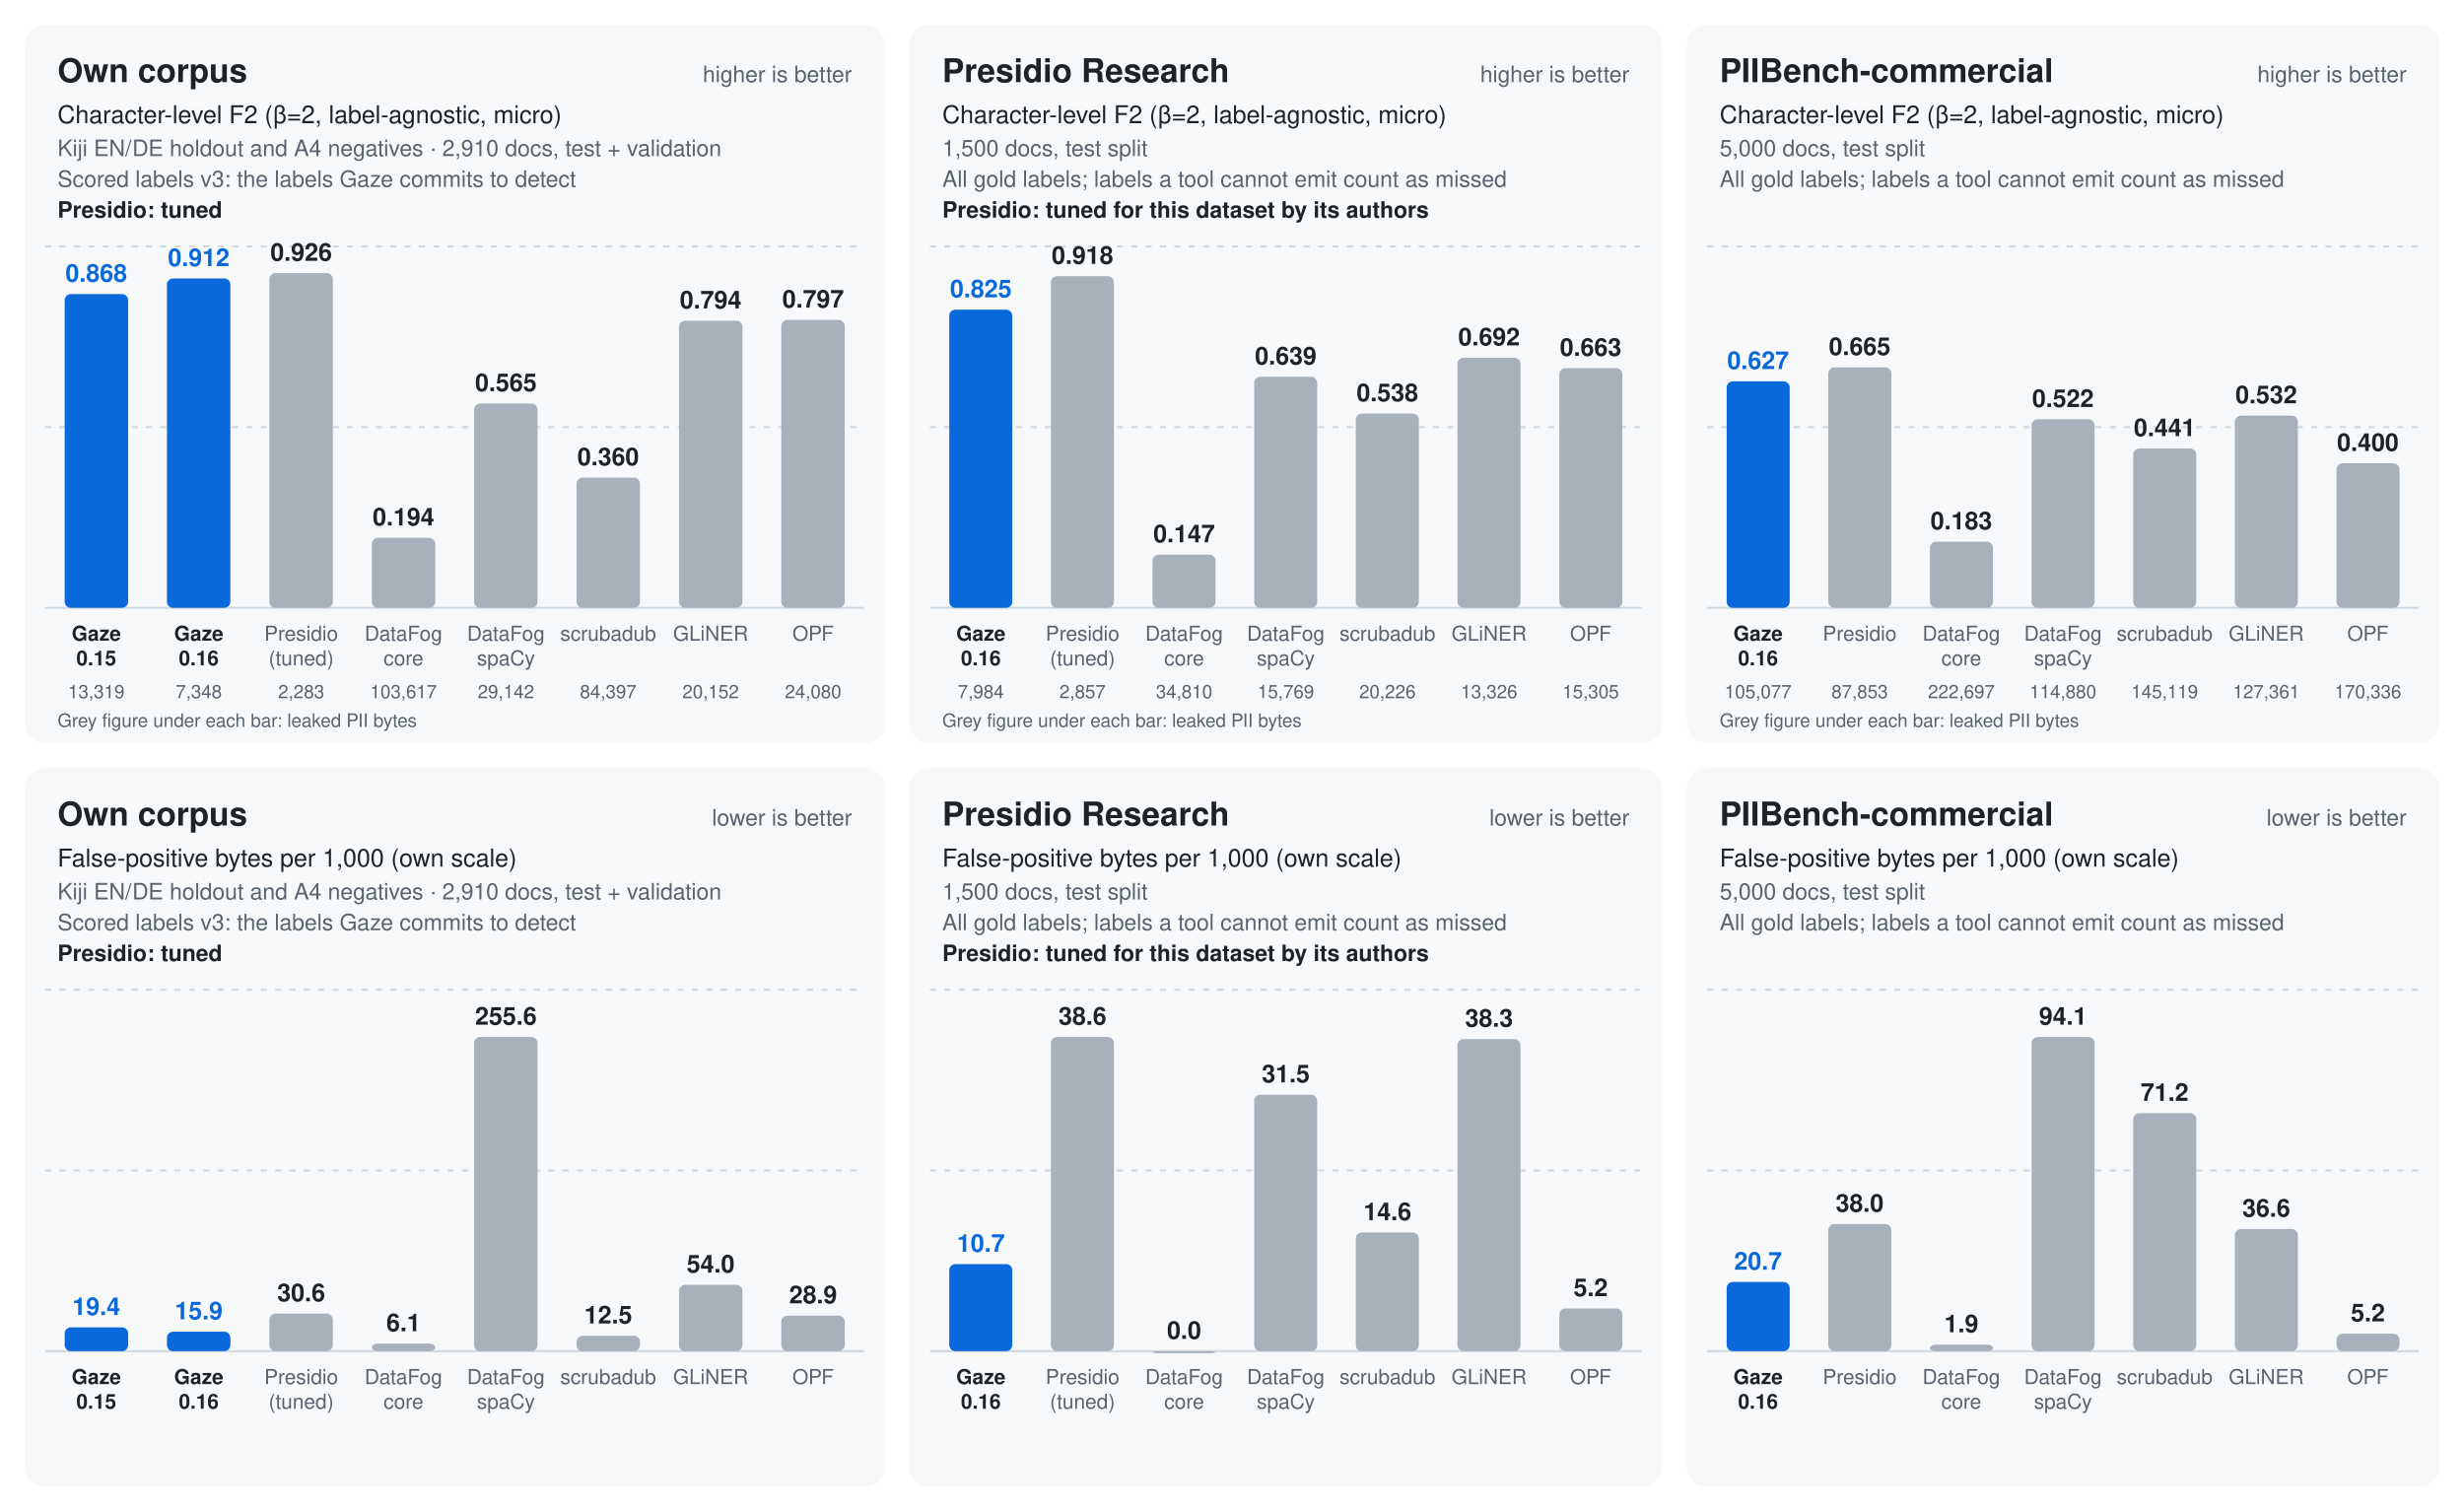
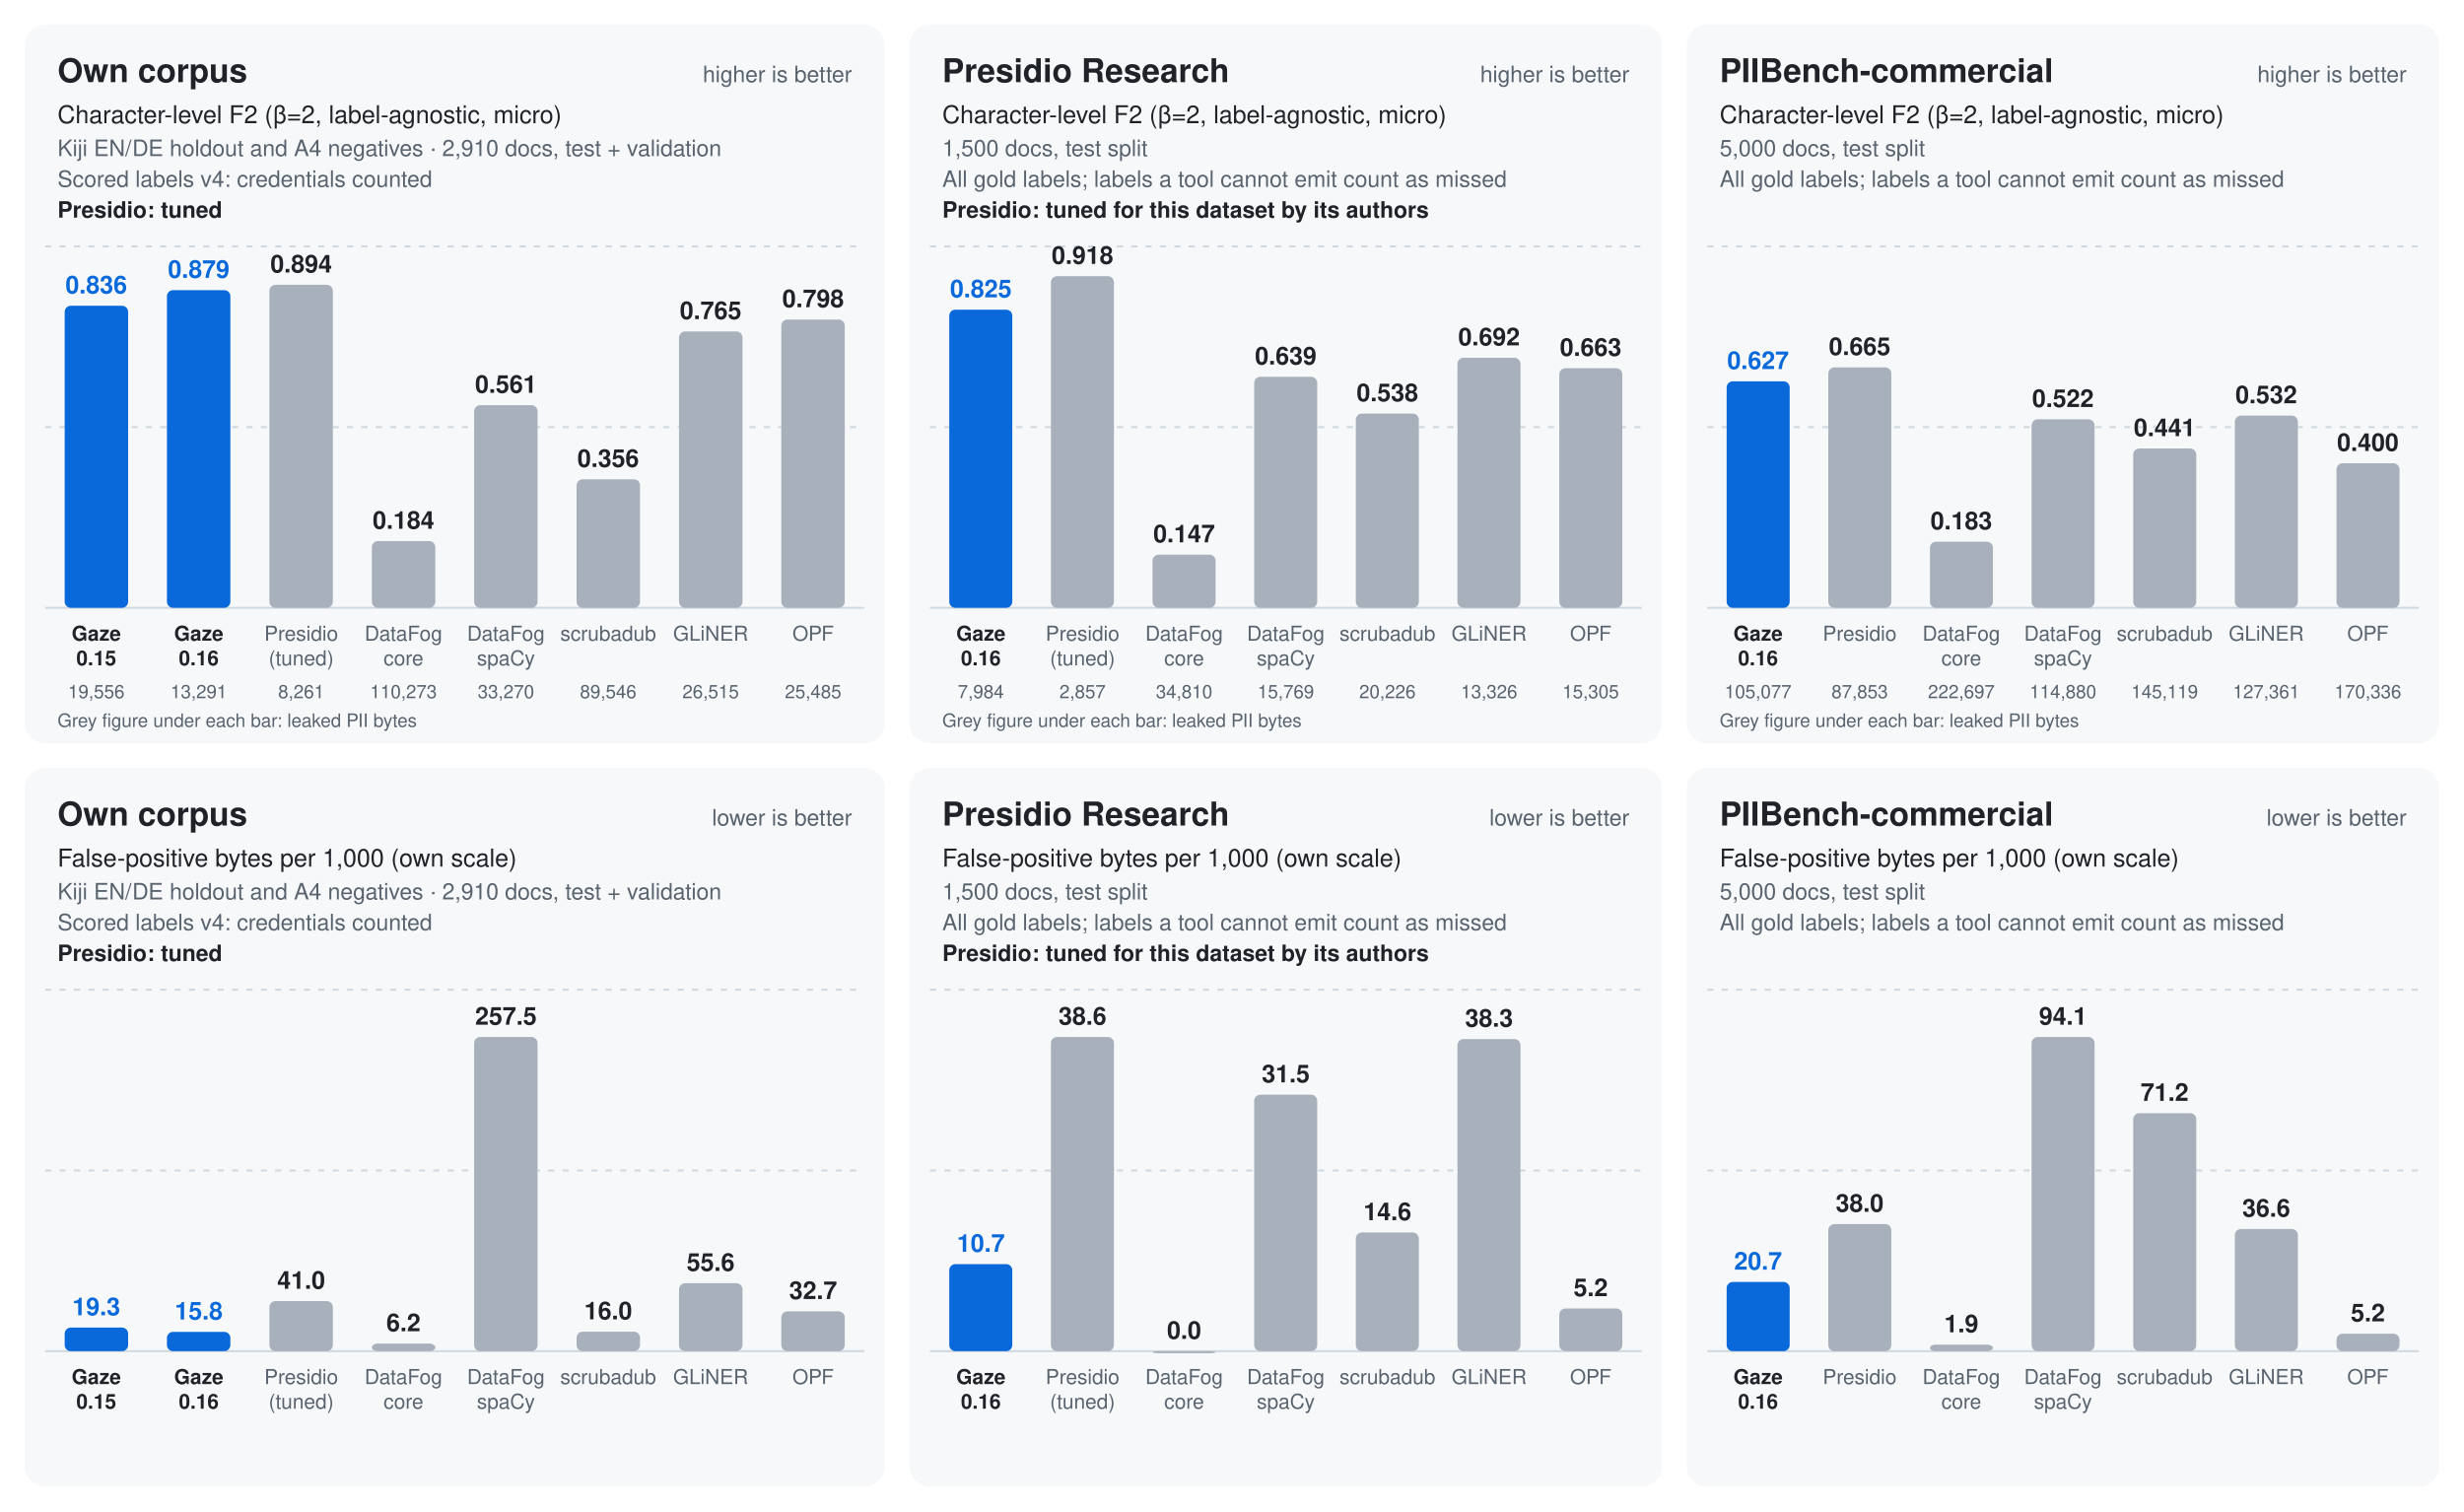
<svg xmlns="http://www.w3.org/2000/svg" viewBox="0 0 1200 736" width="1200" height="736" font-family="-apple-system,BlinkMacSystemFont,'Segoe UI',Helvetica,Arial,sans-serif" role="img" aria-label="Benchmark panels for own corpus, Presidio Research and PIIBench-commercial: character-level F2 (higher is better) with leaked PII bytes under each bar, and false-positive bytes per 1,000 bytes (lower is better), Gaze release against declared competitor configurations.">
  <rect x="12.0" y="12" width="418.9" height="350" rx="10" fill="#f6f8fa" />
  <text x="28.0" y="40" font-size="16" font-weight="700" fill="#1f2328">Own corpus</text>
  <text x="414.9" y="40" font-size="11" text-anchor="end" fill="#59636e">higher is better</text>
  <text x="28.0" y="60" font-size="12" fill="#1f2328">Character-level F2 (β=2, label-agnostic, micro)</text>
  <text x="28.0" y="76" font-size="11" fill="#59636e">Kiji EN/DE holdout and A4 negatives · 2,910 docs, test + validation</text>
-   <text x="28.0" y="91" font-size="11" fill="#59636e">Scored labels v3: the labels Gaze commits to detect</text>
+   <text x="28.0" y="91" font-size="11" fill="#59636e">Scored labels v4: credentials counted</text>
  <text x="28.0" y="106" font-size="11" font-weight="600" fill="#1f2328" textLength="93.0" lengthAdjust="spacingAndGlyphs">Presidio: tuned</text>
  <line x1="22.0" x2="420.9" y1="296.0" y2="296.0" stroke="#d1d9e0" stroke-width="1" />
  <line x1="22.0" x2="420.9" y1="208.0" y2="208.0" stroke="#d1d9e0" stroke-width="1" stroke-dasharray="3 4" />
  <line x1="22.0" x2="420.9" y1="120.0" y2="120.0" stroke="#d1d9e0" stroke-width="1" stroke-dasharray="3 4" />
-   <rect x="31.5" y="143.2" width="30.9" height="152.8" rx="3" fill="#0969da" />
-   <text x="46.9" y="137.2" font-size="12" font-weight="700" text-anchor="middle" fill="#0969da">0.868</text>
+   <rect x="31.5" y="148.9" width="30.9" height="147.1" rx="3" fill="#0969da" />
+   <text x="46.9" y="142.9" font-size="12" font-weight="700" text-anchor="middle" fill="#0969da">0.836</text>
  <text x="46.9" y="312" font-size="10" font-weight="600" text-anchor="middle" fill="#1f2328">Gaze</text>
  <text x="46.9" y="324" font-size="10" font-weight="600" text-anchor="middle" fill="#1f2328">0.15</text>
-   <text x="46.9" y="340.0" font-size="9" text-anchor="middle" fill="#59636e">13,319</text>
-   <rect x="81.3" y="135.6" width="30.9" height="160.4" rx="3" fill="#0969da" />
-   <text x="96.8" y="129.6" font-size="12" font-weight="700" text-anchor="middle" fill="#0969da">0.912</text>
+   <text x="46.9" y="340.0" font-size="9" text-anchor="middle" fill="#59636e">19,556</text>
+   <rect x="81.3" y="141.3" width="30.9" height="154.7" rx="3" fill="#0969da" />
+   <text x="96.8" y="135.3" font-size="12" font-weight="700" text-anchor="middle" fill="#0969da">0.879</text>
  <text x="96.8" y="312" font-size="10" font-weight="600" text-anchor="middle" fill="#1f2328">Gaze</text>
  <text x="96.8" y="324" font-size="10" font-weight="600" text-anchor="middle" fill="#1f2328">0.16</text>
-   <text x="96.8" y="340.0" font-size="9" text-anchor="middle" fill="#59636e">7,348</text>
-   <rect x="131.2" y="133.0" width="30.9" height="163.0" rx="3" fill="#a8b1bb" />
-   <text x="146.7" y="127.0" font-size="12" font-weight="700" text-anchor="middle" fill="#1f2328">0.926</text>
+   <text x="96.8" y="340.0" font-size="9" text-anchor="middle" fill="#59636e">13,291</text>
+   <rect x="131.2" y="138.7" width="30.9" height="157.3" rx="3" fill="#a8b1bb" />
+   <text x="146.7" y="132.7" font-size="12" font-weight="700" text-anchor="middle" fill="#1f2328">0.894</text>
  <text x="146.7" y="312" font-size="10" font-weight="400" text-anchor="middle" fill="#59636e" textLength="43.9" lengthAdjust="spacingAndGlyphs">Presidio</text>
  <text x="146.7" y="324" font-size="10" font-weight="400" text-anchor="middle" fill="#59636e">(tuned)</text>
-   <text x="146.7" y="340.0" font-size="9" text-anchor="middle" fill="#59636e">2,283</text>
-   <rect x="181.1" y="261.9" width="30.9" height="34.1" rx="3" fill="#a8b1bb" />
-   <text x="196.5" y="255.9" font-size="12" font-weight="700" text-anchor="middle" fill="#1f2328">0.194</text>
+   <text x="146.7" y="340.0" font-size="9" text-anchor="middle" fill="#59636e">8,261</text>
+   <rect x="181.1" y="263.5" width="30.9" height="32.5" rx="3" fill="#a8b1bb" />
+   <text x="196.5" y="257.5" font-size="12" font-weight="700" text-anchor="middle" fill="#1f2328">0.184</text>
  <text x="196.5" y="312" font-size="10" font-weight="400" text-anchor="middle" fill="#59636e">DataFog</text>
  <text x="196.5" y="324" font-size="10" font-weight="400" text-anchor="middle" fill="#59636e">core</text>
-   <text x="196.5" y="340.0" font-size="9" text-anchor="middle" fill="#59636e">103,617</text>
-   <rect x="230.9" y="196.5" width="30.9" height="99.5" rx="3" fill="#a8b1bb" />
-   <text x="246.4" y="190.5" font-size="12" font-weight="700" text-anchor="middle" fill="#1f2328">0.565</text>
+   <text x="196.5" y="340.0" font-size="9" text-anchor="middle" fill="#59636e">110,273</text>
+   <rect x="230.9" y="197.3" width="30.9" height="98.7" rx="3" fill="#a8b1bb" />
+   <text x="246.4" y="191.3" font-size="12" font-weight="700" text-anchor="middle" fill="#1f2328">0.561</text>
  <text x="246.4" y="312" font-size="10" font-weight="400" text-anchor="middle" fill="#59636e">DataFog</text>
  <text x="246.4" y="324" font-size="10" font-weight="400" text-anchor="middle" fill="#59636e">spaCy</text>
-   <text x="246.4" y="340.0" font-size="9" text-anchor="middle" fill="#59636e">29,142</text>
-   <rect x="280.8" y="232.6" width="30.9" height="63.4" rx="3" fill="#a8b1bb" />
-   <text x="296.2" y="226.6" font-size="12" font-weight="700" text-anchor="middle" fill="#1f2328">0.360</text>
+   <text x="246.4" y="340.0" font-size="9" text-anchor="middle" fill="#59636e">33,270</text>
+   <rect x="280.8" y="233.4" width="30.9" height="62.6" rx="3" fill="#a8b1bb" />
+   <text x="296.2" y="227.4" font-size="12" font-weight="700" text-anchor="middle" fill="#1f2328">0.356</text>
  <text x="296.2" y="312" font-size="10" font-weight="400" text-anchor="middle" fill="#59636e" textLength="43.9" lengthAdjust="spacingAndGlyphs">scrubadub</text>
-   <text x="296.2" y="340.0" font-size="9" text-anchor="middle" fill="#59636e">84,397</text>
-   <rect x="330.7" y="156.2" width="30.9" height="139.8" rx="3" fill="#a8b1bb" />
-   <text x="346.1" y="150.2" font-size="12" font-weight="700" text-anchor="middle" fill="#1f2328">0.794</text>
+   <text x="296.2" y="340.0" font-size="9" text-anchor="middle" fill="#59636e">89,546</text>
+   <rect x="330.7" y="161.4" width="30.9" height="134.6" rx="3" fill="#a8b1bb" />
+   <text x="346.1" y="155.4" font-size="12" font-weight="700" text-anchor="middle" fill="#1f2328">0.765</text>
  <text x="346.1" y="312" font-size="10" font-weight="400" text-anchor="middle" fill="#59636e">GLiNER</text>
-   <text x="346.1" y="340.0" font-size="9" text-anchor="middle" fill="#59636e">20,152</text>
-   <rect x="380.5" y="155.8" width="30.9" height="140.2" rx="3" fill="#a8b1bb" />
-   <text x="396.0" y="149.8" font-size="12" font-weight="700" text-anchor="middle" fill="#1f2328">0.797</text>
+   <text x="346.1" y="340.0" font-size="9" text-anchor="middle" fill="#59636e">26,515</text>
+   <rect x="380.5" y="155.6" width="30.9" height="140.4" rx="3" fill="#a8b1bb" />
+   <text x="396.0" y="149.6" font-size="12" font-weight="700" text-anchor="middle" fill="#1f2328">0.798</text>
  <text x="396.0" y="312" font-size="10" font-weight="400" text-anchor="middle" fill="#59636e">OPF</text>
-   <text x="396.0" y="340.0" font-size="9" text-anchor="middle" fill="#59636e">24,080</text>
+   <text x="396.0" y="340.0" font-size="9" text-anchor="middle" fill="#59636e">25,485</text>
  <text x="28.0" y="354" font-size="9" fill="#59636e">Grey figure under each bar: leaked PII bytes</text>
  <rect x="442.9" y="12" width="366.5" height="350" rx="10" fill="#f6f8fa" />
  <text x="458.9" y="40" font-size="16" font-weight="700" fill="#1f2328">Presidio Research</text>
  <text x="793.5" y="40" font-size="11" text-anchor="end" fill="#59636e">higher is better</text>
  <text x="458.9" y="60" font-size="12" fill="#1f2328">Character-level F2 (β=2, label-agnostic, micro)</text>
  <text x="458.9" y="76" font-size="11" fill="#59636e">1,500 docs, test split</text>
  <text x="458.9" y="91" font-size="11" fill="#59636e">All gold labels; labels a tool cannot emit count as missed</text>
  <text x="458.9" y="106" font-size="11" font-weight="600" fill="#1f2328" textLength="291.4" lengthAdjust="spacingAndGlyphs">Presidio: tuned for this dataset by its authors</text>
  <line x1="452.9" x2="799.5" y1="296.0" y2="296.0" stroke="#d1d9e0" stroke-width="1" />
  <line x1="452.9" x2="799.5" y1="208.0" y2="208.0" stroke="#d1d9e0" stroke-width="1" stroke-dasharray="3 4" />
  <line x1="452.9" x2="799.5" y1="120.0" y2="120.0" stroke="#d1d9e0" stroke-width="1" stroke-dasharray="3 4" />
  <rect x="462.3" y="150.8" width="30.7" height="145.2" rx="3" fill="#0969da" />
  <text x="477.7" y="144.8" font-size="12" font-weight="700" text-anchor="middle" fill="#0969da">0.825</text>
  <text x="477.7" y="312" font-size="10" font-weight="600" text-anchor="middle" fill="#1f2328">Gaze</text>
  <text x="477.7" y="324" font-size="10" font-weight="600" text-anchor="middle" fill="#1f2328">0.16</text>
  <text x="477.7" y="340.0" font-size="9" text-anchor="middle" fill="#59636e">7,984</text>
  <rect x="511.8" y="134.5" width="30.7" height="161.5" rx="3" fill="#a8b1bb" />
  <text x="527.2" y="128.5" font-size="12" font-weight="700" text-anchor="middle" fill="#1f2328">0.918</text>
  <text x="527.2" y="312" font-size="10" font-weight="400" text-anchor="middle" fill="#59636e" textLength="43.5" lengthAdjust="spacingAndGlyphs">Presidio</text>
  <text x="527.2" y="324" font-size="10" font-weight="400" text-anchor="middle" fill="#59636e">(tuned)</text>
  <text x="527.2" y="340.0" font-size="9" text-anchor="middle" fill="#59636e">2,857</text>
  <rect x="561.3" y="270.1" width="30.7" height="25.9" rx="3" fill="#a8b1bb" />
  <text x="576.7" y="264.1" font-size="12" font-weight="700" text-anchor="middle" fill="#1f2328">0.147</text>
  <text x="576.7" y="312" font-size="10" font-weight="400" text-anchor="middle" fill="#59636e">DataFog</text>
  <text x="576.7" y="324" font-size="10" font-weight="400" text-anchor="middle" fill="#59636e">core</text>
  <text x="576.7" y="340.0" font-size="9" text-anchor="middle" fill="#59636e">34,810</text>
  <rect x="610.8" y="183.5" width="30.7" height="112.5" rx="3" fill="#a8b1bb" />
  <text x="626.2" y="177.5" font-size="12" font-weight="700" text-anchor="middle" fill="#1f2328">0.639</text>
  <text x="626.2" y="312" font-size="10" font-weight="400" text-anchor="middle" fill="#59636e">DataFog</text>
  <text x="626.2" y="324" font-size="10" font-weight="400" text-anchor="middle" fill="#59636e">spaCy</text>
  <text x="626.2" y="340.0" font-size="9" text-anchor="middle" fill="#59636e">15,769</text>
  <rect x="660.3" y="201.4" width="30.7" height="94.6" rx="3" fill="#a8b1bb" />
  <text x="675.7" y="195.4" font-size="12" font-weight="700" text-anchor="middle" fill="#1f2328">0.538</text>
  <text x="675.7" y="312" font-size="10" font-weight="400" text-anchor="middle" fill="#59636e" textLength="43.5" lengthAdjust="spacingAndGlyphs">scrubadub</text>
  <text x="675.7" y="340.0" font-size="9" text-anchor="middle" fill="#59636e">20,226</text>
  <rect x="709.8" y="174.2" width="30.7" height="121.8" rx="3" fill="#a8b1bb" />
  <text x="725.2" y="168.2" font-size="12" font-weight="700" text-anchor="middle" fill="#1f2328">0.692</text>
  <text x="725.2" y="312" font-size="10" font-weight="400" text-anchor="middle" fill="#59636e">GLiNER</text>
  <text x="725.2" y="340.0" font-size="9" text-anchor="middle" fill="#59636e">13,326</text>
  <rect x="759.4" y="179.3" width="30.7" height="116.7" rx="3" fill="#a8b1bb" />
  <text x="774.7" y="173.3" font-size="12" font-weight="700" text-anchor="middle" fill="#1f2328">0.663</text>
  <text x="774.7" y="312" font-size="10" font-weight="400" text-anchor="middle" fill="#59636e">OPF</text>
  <text x="774.7" y="340.0" font-size="9" text-anchor="middle" fill="#59636e">15,305</text>
  <text x="458.9" y="354" font-size="9" fill="#59636e">Grey figure under each bar: leaked PII bytes</text>
  <rect x="821.5" y="12" width="366.5" height="350" rx="10" fill="#f6f8fa" />
  <text x="837.5" y="40" font-size="16" font-weight="700" fill="#1f2328">PIIBench-commercial</text>
  <text x="1172.0" y="40" font-size="11" text-anchor="end" fill="#59636e">higher is better</text>
  <text x="837.5" y="60" font-size="12" fill="#1f2328">Character-level F2 (β=2, label-agnostic, micro)</text>
  <text x="837.5" y="76" font-size="11" fill="#59636e">5,000 docs, test split</text>
  <text x="837.5" y="91" font-size="11" fill="#59636e">All gold labels; labels a tool cannot emit count as missed</text>
  <line x1="831.5" x2="1178.0" y1="296.0" y2="296.0" stroke="#d1d9e0" stroke-width="1" />
  <line x1="831.5" x2="1178.0" y1="208.0" y2="208.0" stroke="#d1d9e0" stroke-width="1" stroke-dasharray="3 4" />
  <line x1="831.5" x2="1178.0" y1="120.0" y2="120.0" stroke="#d1d9e0" stroke-width="1" stroke-dasharray="3 4" />
  <rect x="840.9" y="185.7" width="30.7" height="110.3" rx="3" fill="#0969da" />
  <text x="856.2" y="179.7" font-size="12" font-weight="700" text-anchor="middle" fill="#0969da">0.627</text>
  <text x="856.2" y="312" font-size="10" font-weight="600" text-anchor="middle" fill="#1f2328">Gaze</text>
  <text x="856.2" y="324" font-size="10" font-weight="600" text-anchor="middle" fill="#1f2328">0.16</text>
  <text x="856.2" y="340.0" font-size="9" text-anchor="middle" fill="#59636e">105,077</text>
  <rect x="890.4" y="178.9" width="30.7" height="117.1" rx="3" fill="#a8b1bb" />
  <text x="905.7" y="172.9" font-size="12" font-weight="700" text-anchor="middle" fill="#1f2328">0.665</text>
  <text x="905.7" y="312" font-size="10" font-weight="400" text-anchor="middle" fill="#59636e" textLength="43.5" lengthAdjust="spacingAndGlyphs">Presidio</text>
  <text x="905.7" y="340.0" font-size="9" text-anchor="middle" fill="#59636e">87,853</text>
  <rect x="939.9" y="263.8" width="30.7" height="32.2" rx="3" fill="#a8b1bb" />
  <text x="955.2" y="257.8" font-size="12" font-weight="700" text-anchor="middle" fill="#1f2328">0.183</text>
  <text x="955.2" y="312" font-size="10" font-weight="400" text-anchor="middle" fill="#59636e">DataFog</text>
  <text x="955.2" y="324" font-size="10" font-weight="400" text-anchor="middle" fill="#59636e">core</text>
  <text x="955.2" y="340.0" font-size="9" text-anchor="middle" fill="#59636e">222,697</text>
  <rect x="989.4" y="204.2" width="30.7" height="91.8" rx="3" fill="#a8b1bb" />
  <text x="1004.7" y="198.2" font-size="12" font-weight="700" text-anchor="middle" fill="#1f2328">0.522</text>
  <text x="1004.7" y="312" font-size="10" font-weight="400" text-anchor="middle" fill="#59636e">DataFog</text>
  <text x="1004.7" y="324" font-size="10" font-weight="400" text-anchor="middle" fill="#59636e">spaCy</text>
  <text x="1004.7" y="340.0" font-size="9" text-anchor="middle" fill="#59636e">114,880</text>
  <rect x="1038.9" y="218.4" width="30.7" height="77.6" rx="3" fill="#a8b1bb" />
  <text x="1054.2" y="212.4" font-size="12" font-weight="700" text-anchor="middle" fill="#1f2328">0.441</text>
  <text x="1054.2" y="312" font-size="10" font-weight="400" text-anchor="middle" fill="#59636e" textLength="43.5" lengthAdjust="spacingAndGlyphs">scrubadub</text>
  <text x="1054.2" y="340.0" font-size="9" text-anchor="middle" fill="#59636e">145,119</text>
  <rect x="1088.4" y="202.4" width="30.7" height="93.6" rx="3" fill="#a8b1bb" />
  <text x="1103.7" y="196.4" font-size="12" font-weight="700" text-anchor="middle" fill="#1f2328">0.532</text>
  <text x="1103.7" y="312" font-size="10" font-weight="400" text-anchor="middle" fill="#59636e">GLiNER</text>
  <text x="1103.7" y="340.0" font-size="9" text-anchor="middle" fill="#59636e">127,361</text>
  <rect x="1137.9" y="225.6" width="30.7" height="70.4" rx="3" fill="#a8b1bb" />
  <text x="1153.2" y="219.6" font-size="12" font-weight="700" text-anchor="middle" fill="#1f2328">0.400</text>
  <text x="1153.2" y="312" font-size="10" font-weight="400" text-anchor="middle" fill="#59636e">OPF</text>
  <text x="1153.2" y="340.0" font-size="9" text-anchor="middle" fill="#59636e">170,336</text>
  <text x="837.5" y="354" font-size="9" fill="#59636e">Grey figure under each bar: leaked PII bytes</text>
  <rect x="12.0" y="374" width="418.9" height="350" rx="10" fill="#f6f8fa" />
  <text x="28.0" y="402" font-size="16" font-weight="700" fill="#1f2328">Own corpus</text>
  <text x="414.9" y="402" font-size="11" text-anchor="end" fill="#59636e">lower is better</text>
  <text x="28.0" y="422" font-size="12" fill="#1f2328">False-positive bytes per 1,000 (own scale)</text>
  <text x="28.0" y="438" font-size="11" fill="#59636e">Kiji EN/DE holdout and A4 negatives · 2,910 docs, test + validation</text>
-   <text x="28.0" y="453" font-size="11" fill="#59636e">Scored labels v3: the labels Gaze commits to detect</text>
+   <text x="28.0" y="453" font-size="11" fill="#59636e">Scored labels v4: credentials counted</text>
  <text x="28.0" y="468" font-size="11" font-weight="600" fill="#1f2328" textLength="93.0" lengthAdjust="spacingAndGlyphs">Presidio: tuned</text>
  <line x1="22.0" x2="420.9" y1="658.0" y2="658.0" stroke="#d1d9e0" stroke-width="1" />
  <line x1="22.0" x2="420.9" y1="570.0" y2="570.0" stroke="#d1d9e0" stroke-width="1" stroke-dasharray="3 4" />
  <line x1="22.0" x2="420.9" y1="482.0" y2="482.0" stroke="#d1d9e0" stroke-width="1" stroke-dasharray="3 4" />
-   <rect x="31.5" y="646.4" width="30.9" height="11.6" rx="3" fill="#0969da" />
-   <text x="46.9" y="640.4" font-size="12" font-weight="700" text-anchor="middle" fill="#0969da">19.4</text>
+   <rect x="31.5" y="646.5" width="30.9" height="11.5" rx="3" fill="#0969da" />
+   <text x="46.9" y="640.5" font-size="12" font-weight="700" text-anchor="middle" fill="#0969da">19.3</text>
  <text x="46.9" y="674" font-size="10" font-weight="600" text-anchor="middle" fill="#1f2328">Gaze</text>
  <text x="46.9" y="686" font-size="10" font-weight="600" text-anchor="middle" fill="#1f2328">0.15</text>
-   <rect x="81.3" y="648.5" width="30.9" height="9.5" rx="3" fill="#0969da" />
-   <text x="96.8" y="642.5" font-size="12" font-weight="700" text-anchor="middle" fill="#0969da">15.9</text>
+   <rect x="81.3" y="648.6" width="30.9" height="9.4" rx="3" fill="#0969da" />
+   <text x="96.8" y="642.6" font-size="12" font-weight="700" text-anchor="middle" fill="#0969da">15.8</text>
  <text x="96.8" y="674" font-size="10" font-weight="600" text-anchor="middle" fill="#1f2328">Gaze</text>
  <text x="96.8" y="686" font-size="10" font-weight="600" text-anchor="middle" fill="#1f2328">0.16</text>
-   <rect x="131.2" y="639.7" width="30.9" height="18.3" rx="3" fill="#a8b1bb" />
-   <text x="146.7" y="633.7" font-size="12" font-weight="700" text-anchor="middle" fill="#1f2328">30.6</text>
+   <rect x="131.2" y="633.6" width="30.9" height="24.4" rx="3" fill="#a8b1bb" />
+   <text x="146.7" y="627.6" font-size="12" font-weight="700" text-anchor="middle" fill="#1f2328">41.0</text>
  <text x="146.7" y="674" font-size="10" font-weight="400" text-anchor="middle" fill="#59636e" textLength="43.9" lengthAdjust="spacingAndGlyphs">Presidio</text>
  <text x="146.7" y="686" font-size="10" font-weight="400" text-anchor="middle" fill="#59636e">(tuned)</text>
  <rect x="181.1" y="654.3" width="30.9" height="3.7" rx="3" fill="#a8b1bb" />
-   <text x="196.5" y="648.3" font-size="12" font-weight="700" text-anchor="middle" fill="#1f2328">6.1</text>
+   <text x="196.5" y="648.3" font-size="12" font-weight="700" text-anchor="middle" fill="#1f2328">6.2</text>
  <text x="196.5" y="674" font-size="10" font-weight="400" text-anchor="middle" fill="#59636e">DataFog</text>
  <text x="196.5" y="686" font-size="10" font-weight="400" text-anchor="middle" fill="#59636e">core</text>
  <rect x="230.9" y="505.0" width="30.9" height="153.0" rx="3" fill="#a8b1bb" />
-   <text x="246.4" y="499.0" font-size="12" font-weight="700" text-anchor="middle" fill="#1f2328">255.6</text>
+   <text x="246.4" y="499.0" font-size="12" font-weight="700" text-anchor="middle" fill="#1f2328">257.5</text>
  <text x="246.4" y="674" font-size="10" font-weight="400" text-anchor="middle" fill="#59636e">DataFog</text>
  <text x="246.4" y="686" font-size="10" font-weight="400" text-anchor="middle" fill="#59636e">spaCy</text>
-   <rect x="280.8" y="650.5" width="30.9" height="7.5" rx="3" fill="#a8b1bb" />
-   <text x="296.2" y="644.5" font-size="12" font-weight="700" text-anchor="middle" fill="#1f2328">12.5</text>
+   <rect x="280.8" y="648.5" width="30.9" height="9.5" rx="3" fill="#a8b1bb" />
+   <text x="296.2" y="642.5" font-size="12" font-weight="700" text-anchor="middle" fill="#1f2328">16.0</text>
  <text x="296.2" y="674" font-size="10" font-weight="400" text-anchor="middle" fill="#59636e" textLength="43.9" lengthAdjust="spacingAndGlyphs">scrubadub</text>
-   <rect x="330.7" y="625.7" width="30.9" height="32.3" rx="3" fill="#a8b1bb" />
-   <text x="346.1" y="619.7" font-size="12" font-weight="700" text-anchor="middle" fill="#1f2328">54.0</text>
+   <rect x="330.7" y="624.9" width="30.9" height="33.1" rx="3" fill="#a8b1bb" />
+   <text x="346.1" y="618.9" font-size="12" font-weight="700" text-anchor="middle" fill="#1f2328">55.6</text>
  <text x="346.1" y="674" font-size="10" font-weight="400" text-anchor="middle" fill="#59636e">GLiNER</text>
-   <rect x="380.5" y="640.7" width="30.9" height="17.3" rx="3" fill="#a8b1bb" />
-   <text x="396.0" y="634.7" font-size="12" font-weight="700" text-anchor="middle" fill="#1f2328">28.9</text>
+   <rect x="380.5" y="638.6" width="30.9" height="19.4" rx="3" fill="#a8b1bb" />
+   <text x="396.0" y="632.6" font-size="12" font-weight="700" text-anchor="middle" fill="#1f2328">32.7</text>
  <text x="396.0" y="674" font-size="10" font-weight="400" text-anchor="middle" fill="#59636e">OPF</text>
  <rect x="442.9" y="374" width="366.5" height="350" rx="10" fill="#f6f8fa" />
  <text x="458.9" y="402" font-size="16" font-weight="700" fill="#1f2328">Presidio Research</text>
  <text x="793.5" y="402" font-size="11" text-anchor="end" fill="#59636e">lower is better</text>
  <text x="458.9" y="422" font-size="12" fill="#1f2328">False-positive bytes per 1,000 (own scale)</text>
  <text x="458.9" y="438" font-size="11" fill="#59636e">1,500 docs, test split</text>
  <text x="458.9" y="453" font-size="11" fill="#59636e">All gold labels; labels a tool cannot emit count as missed</text>
  <text x="458.9" y="468" font-size="11" font-weight="600" fill="#1f2328" textLength="291.4" lengthAdjust="spacingAndGlyphs">Presidio: tuned for this dataset by its authors</text>
  <line x1="452.9" x2="799.5" y1="658.0" y2="658.0" stroke="#d1d9e0" stroke-width="1" />
  <line x1="452.9" x2="799.5" y1="570.0" y2="570.0" stroke="#d1d9e0" stroke-width="1" stroke-dasharray="3 4" />
  <line x1="452.9" x2="799.5" y1="482.0" y2="482.0" stroke="#d1d9e0" stroke-width="1" stroke-dasharray="3 4" />
  <rect x="462.3" y="615.6" width="30.7" height="42.4" rx="3" fill="#0969da" />
  <text x="477.7" y="609.6" font-size="12" font-weight="700" text-anchor="middle" fill="#0969da">10.7</text>
  <text x="477.7" y="674" font-size="10" font-weight="600" text-anchor="middle" fill="#1f2328">Gaze</text>
  <text x="477.7" y="686" font-size="10" font-weight="600" text-anchor="middle" fill="#1f2328">0.16</text>
  <rect x="511.8" y="505.0" width="30.7" height="153.0" rx="3" fill="#a8b1bb" />
  <text x="527.2" y="499.0" font-size="12" font-weight="700" text-anchor="middle" fill="#1f2328">38.6</text>
  <text x="527.2" y="674" font-size="10" font-weight="400" text-anchor="middle" fill="#59636e" textLength="43.5" lengthAdjust="spacingAndGlyphs">Presidio</text>
  <text x="527.2" y="686" font-size="10" font-weight="400" text-anchor="middle" fill="#59636e">(tuned)</text>
  <rect x="561.3" y="658.0" width="30.7" height="1.0" rx="3" fill="#a8b1bb" />
  <text x="576.7" y="652.0" font-size="12" font-weight="700" text-anchor="middle" fill="#1f2328">0.0</text>
  <text x="576.7" y="674" font-size="10" font-weight="400" text-anchor="middle" fill="#59636e">DataFog</text>
  <text x="576.7" y="686" font-size="10" font-weight="400" text-anchor="middle" fill="#59636e">core</text>
  <rect x="610.8" y="533.1" width="30.7" height="124.9" rx="3" fill="#a8b1bb" />
  <text x="626.2" y="527.1" font-size="12" font-weight="700" text-anchor="middle" fill="#1f2328">31.5</text>
  <text x="626.2" y="674" font-size="10" font-weight="400" text-anchor="middle" fill="#59636e">DataFog</text>
  <text x="626.2" y="686" font-size="10" font-weight="400" text-anchor="middle" fill="#59636e">spaCy</text>
  <rect x="660.3" y="600.2" width="30.7" height="57.8" rx="3" fill="#a8b1bb" />
  <text x="675.7" y="594.2" font-size="12" font-weight="700" text-anchor="middle" fill="#1f2328">14.6</text>
  <text x="675.7" y="674" font-size="10" font-weight="400" text-anchor="middle" fill="#59636e" textLength="43.5" lengthAdjust="spacingAndGlyphs">scrubadub</text>
  <rect x="709.8" y="506.0" width="30.7" height="152.0" rx="3" fill="#a8b1bb" />
  <text x="725.2" y="500.0" font-size="12" font-weight="700" text-anchor="middle" fill="#1f2328">38.3</text>
  <text x="725.2" y="674" font-size="10" font-weight="400" text-anchor="middle" fill="#59636e">GLiNER</text>
  <rect x="759.4" y="637.2" width="30.7" height="20.8" rx="3" fill="#a8b1bb" />
  <text x="774.7" y="631.2" font-size="12" font-weight="700" text-anchor="middle" fill="#1f2328">5.2</text>
  <text x="774.7" y="674" font-size="10" font-weight="400" text-anchor="middle" fill="#59636e">OPF</text>
  <rect x="821.5" y="374" width="366.5" height="350" rx="10" fill="#f6f8fa" />
  <text x="837.5" y="402" font-size="16" font-weight="700" fill="#1f2328">PIIBench-commercial</text>
  <text x="1172.0" y="402" font-size="11" text-anchor="end" fill="#59636e">lower is better</text>
  <text x="837.5" y="422" font-size="12" fill="#1f2328">False-positive bytes per 1,000 (own scale)</text>
  <text x="837.5" y="438" font-size="11" fill="#59636e">5,000 docs, test split</text>
  <text x="837.5" y="453" font-size="11" fill="#59636e">All gold labels; labels a tool cannot emit count as missed</text>
  <line x1="831.5" x2="1178.0" y1="658.0" y2="658.0" stroke="#d1d9e0" stroke-width="1" />
  <line x1="831.5" x2="1178.0" y1="570.0" y2="570.0" stroke="#d1d9e0" stroke-width="1" stroke-dasharray="3 4" />
  <line x1="831.5" x2="1178.0" y1="482.0" y2="482.0" stroke="#d1d9e0" stroke-width="1" stroke-dasharray="3 4" />
  <rect x="840.9" y="624.3" width="30.7" height="33.7" rx="3" fill="#0969da" />
  <text x="856.2" y="618.3" font-size="12" font-weight="700" text-anchor="middle" fill="#0969da">20.7</text>
  <text x="856.2" y="674" font-size="10" font-weight="600" text-anchor="middle" fill="#1f2328">Gaze</text>
  <text x="856.2" y="686" font-size="10" font-weight="600" text-anchor="middle" fill="#1f2328">0.16</text>
  <rect x="890.4" y="596.1" width="30.7" height="61.9" rx="3" fill="#a8b1bb" />
  <text x="905.7" y="590.1" font-size="12" font-weight="700" text-anchor="middle" fill="#1f2328">38.0</text>
  <text x="905.7" y="674" font-size="10" font-weight="400" text-anchor="middle" fill="#59636e" textLength="43.5" lengthAdjust="spacingAndGlyphs">Presidio</text>
  <rect x="939.9" y="654.8" width="30.7" height="3.2" rx="3" fill="#a8b1bb" />
  <text x="955.2" y="648.8" font-size="12" font-weight="700" text-anchor="middle" fill="#1f2328">1.9</text>
  <text x="955.2" y="674" font-size="10" font-weight="400" text-anchor="middle" fill="#59636e">DataFog</text>
  <text x="955.2" y="686" font-size="10" font-weight="400" text-anchor="middle" fill="#59636e">core</text>
  <rect x="989.4" y="505.0" width="30.7" height="153.0" rx="3" fill="#a8b1bb" />
  <text x="1004.7" y="499.0" font-size="12" font-weight="700" text-anchor="middle" fill="#1f2328">94.1</text>
  <text x="1004.7" y="674" font-size="10" font-weight="400" text-anchor="middle" fill="#59636e">DataFog</text>
  <text x="1004.7" y="686" font-size="10" font-weight="400" text-anchor="middle" fill="#59636e">spaCy</text>
  <rect x="1038.9" y="542.1" width="30.7" height="115.9" rx="3" fill="#a8b1bb" />
  <text x="1054.2" y="536.1" font-size="12" font-weight="700" text-anchor="middle" fill="#1f2328">71.2</text>
  <text x="1054.2" y="674" font-size="10" font-weight="400" text-anchor="middle" fill="#59636e" textLength="43.5" lengthAdjust="spacingAndGlyphs">scrubadub</text>
  <rect x="1088.4" y="598.5" width="30.7" height="59.5" rx="3" fill="#a8b1bb" />
  <text x="1103.7" y="592.5" font-size="12" font-weight="700" text-anchor="middle" fill="#1f2328">36.6</text>
  <text x="1103.7" y="674" font-size="10" font-weight="400" text-anchor="middle" fill="#59636e">GLiNER</text>
  <rect x="1137.9" y="649.5" width="30.7" height="8.5" rx="3" fill="#a8b1bb" />
  <text x="1153.2" y="643.5" font-size="12" font-weight="700" text-anchor="middle" fill="#1f2328">5.2</text>
  <text x="1153.2" y="674" font-size="10" font-weight="400" text-anchor="middle" fill="#59636e">OPF</text>
</svg>
